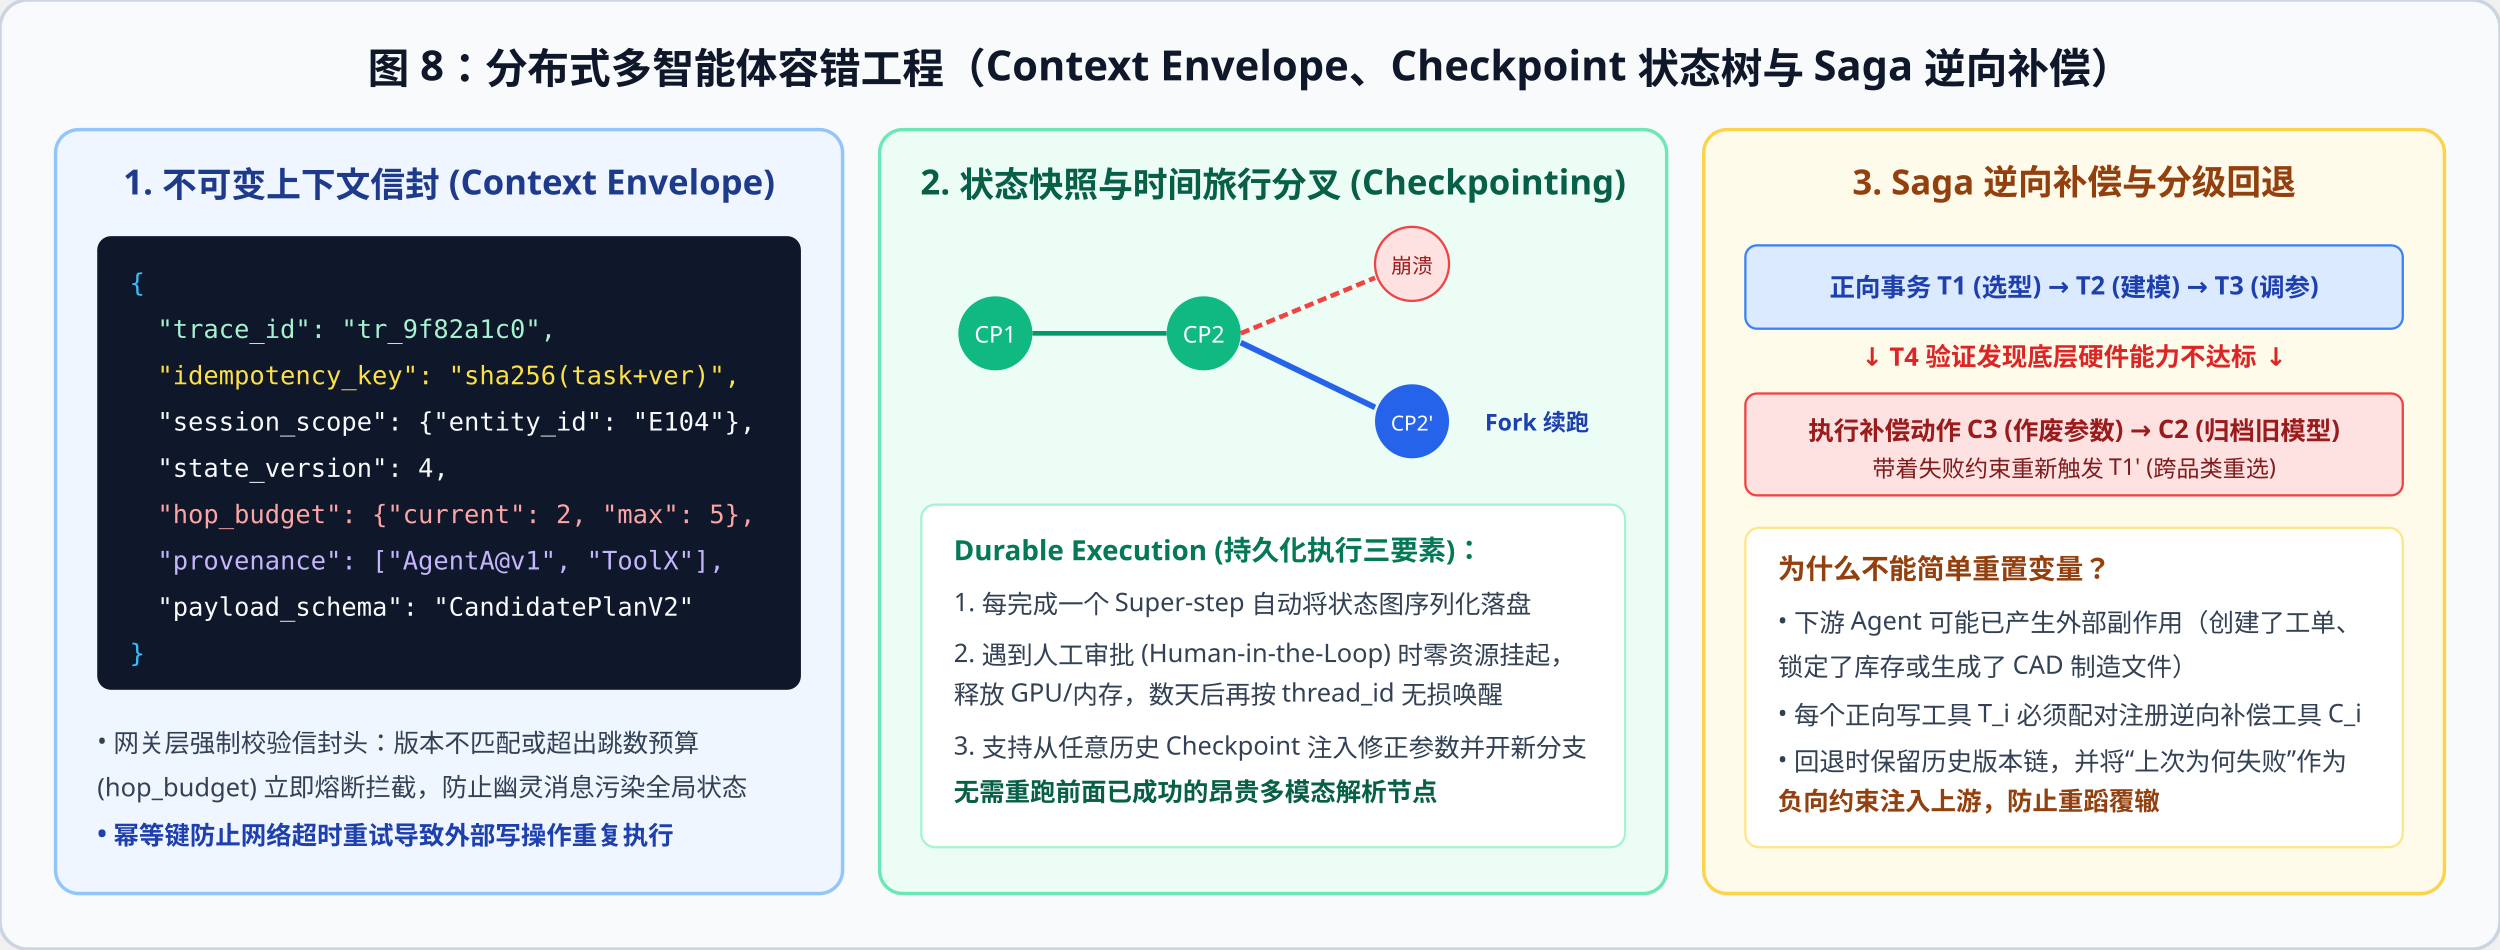
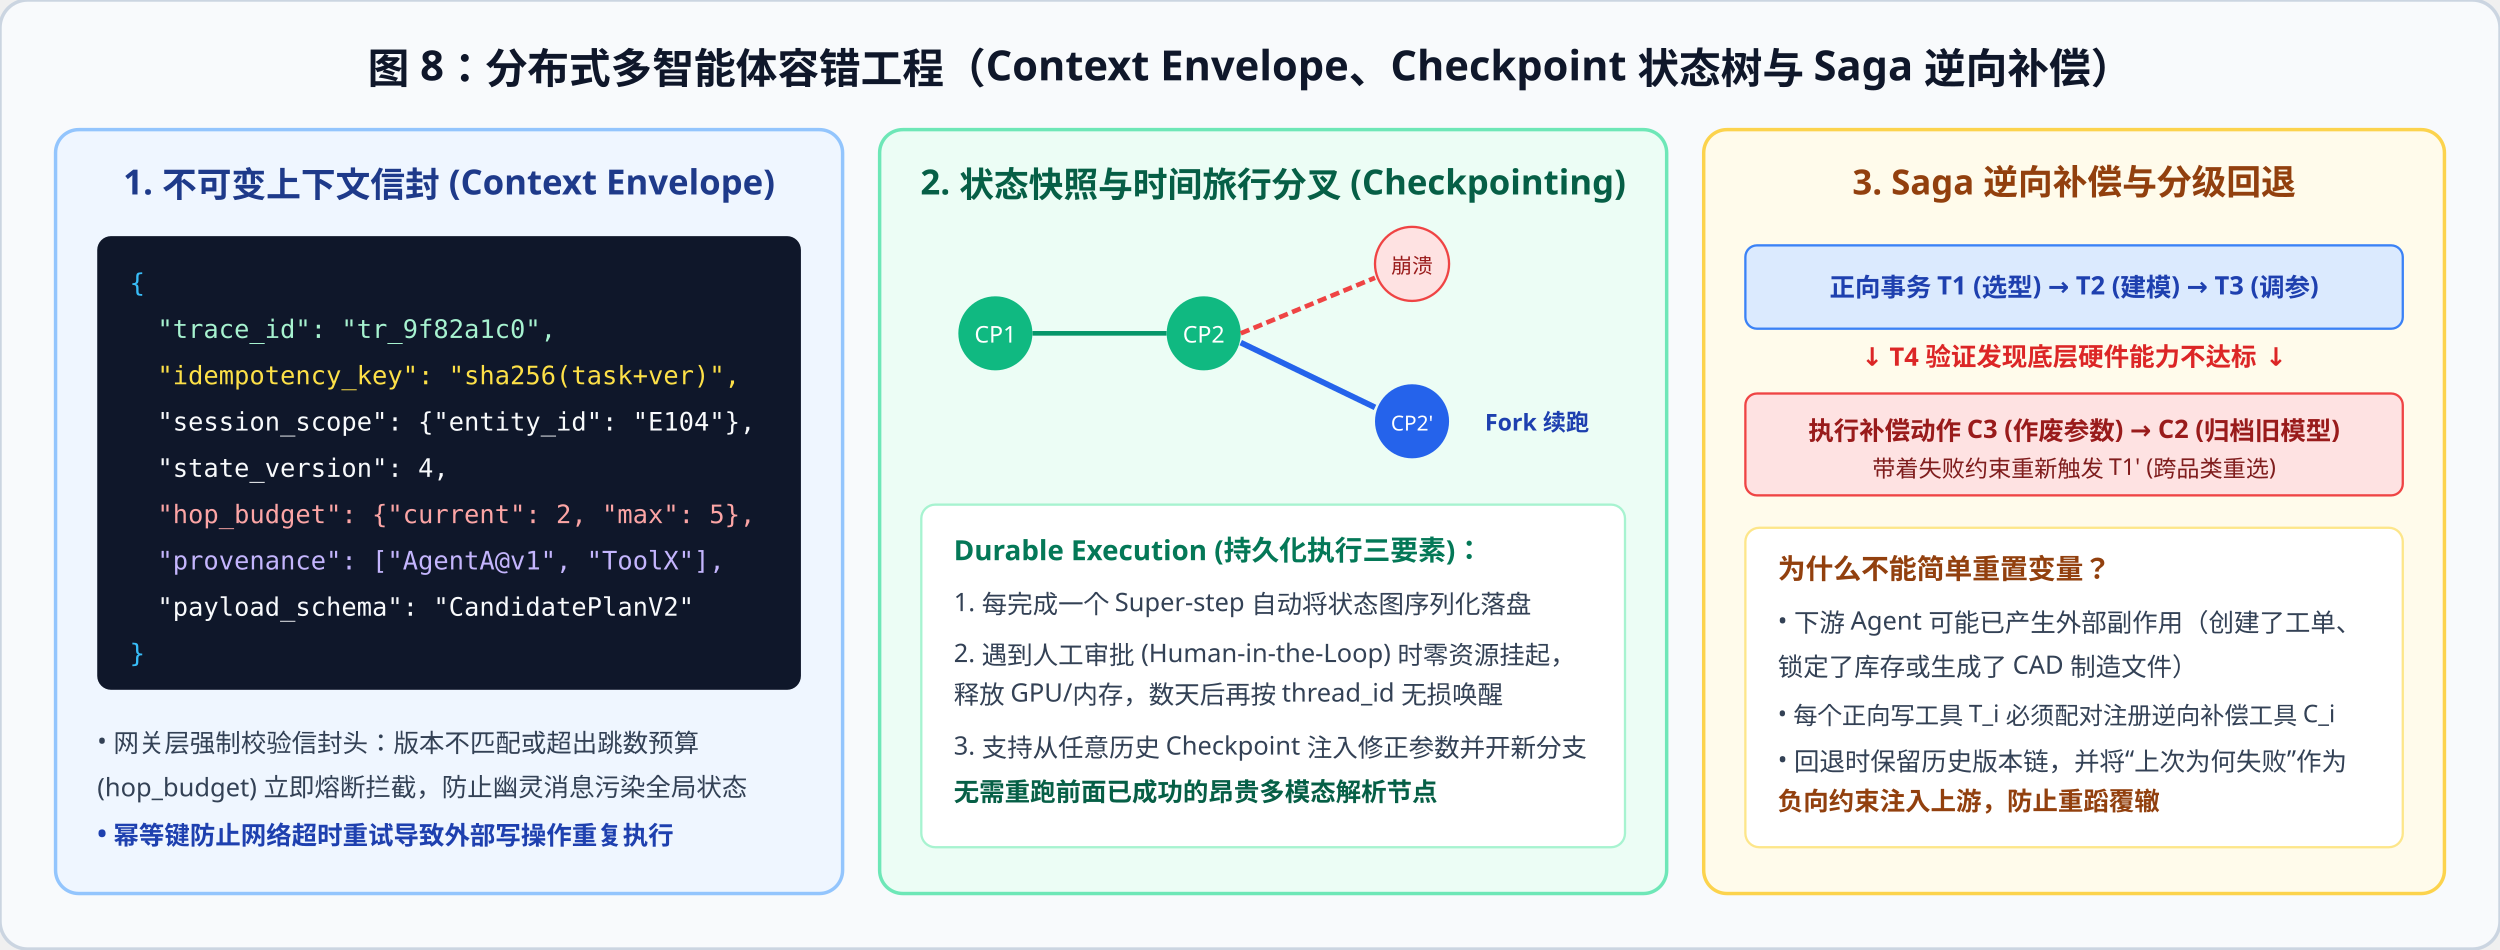
<svg xmlns="http://www.w3.org/2000/svg" viewBox="0 0 1080 410" width="100%" height="auto" font-family="Microsoft YaHei, PingFang SC, sans-serif">
  <rect width="1080" height="410" rx="12" fill="#F8FAFC" stroke="#CBD5E1" stroke-width="1.5" />
  <text x="540" y="36" text-anchor="middle" font-size="18" font-weight="bold" fill="#0F172A">图 8：分布式多智能体容错工程（Context Envelope、Checkpoint 状态树与 Saga 逆向补偿）</text>
  <rect x="24" y="56" width="340" height="330" rx="10" fill="#EFF6FF" stroke="#93C5FD" stroke-width="1.5" />
  <text x="194" y="84" text-anchor="middle" font-size="15" font-weight="bold" fill="#1E3A8A">1. 不可变上下文信封 (Context Envelope)</text>
  <rect x="42" y="102" width="304" height="196" rx="6" fill="#0F172A" />
  <text x="56" y="126" font-family="Consolas, monospace" font-size="11" fill="#38BDF8">{</text>
  <text x="68" y="146" font-family="Consolas, monospace" font-size="11" fill="#A7F3D0">"trace_id": "tr_9f82a1c0",</text>
  <text x="68" y="166" font-family="Consolas, monospace" font-size="11" fill="#FDE047">"idempotency_key": "sha256(task+ver)",</text>
  <text x="68" y="186" font-family="Consolas, monospace" font-size="11" fill="#F8FAFC">"session_scope": {"entity_id": "E104"},</text>
  <text x="68" y="206" font-family="Consolas, monospace" font-size="11" fill="#F8FAFC">"state_version": 4,</text>
  <text x="68" y="226" font-family="Consolas, monospace" font-size="11" fill="#FCA5A5">"hop_budget": {"current": 2, "max": 5},</text>
  <text x="68" y="246" font-family="Consolas, monospace" font-size="11" fill="#C4B5FD">"provenance": ["AgentA@v1", "ToolX"],</text>
  <text x="68" y="266" font-family="Consolas, monospace" font-size="11" fill="#F8FAFC">"payload_schema": "CandidatePlanV2"</text>
  <text x="56" y="286" font-family="Consolas, monospace" font-size="11" fill="#38BDF8">}</text>
  <text x="42" y="324" font-size="11" fill="#334155">• 网关层强制校验信封头：版本不匹配或超出跳数预算</text>
  <text x="42" y="344" font-size="11" fill="#334155">  (hop_budget) 立即熔断拦截，防止幽灵消息污染全局状态</text>
  <text x="42" y="364" font-size="11" fill="#1E40AF" font-weight="bold">• 幂等键防止网络超时重试导致外部写操作重复执行</text>
  <rect x="380" y="56" width="340" height="330" rx="10" fill="#ECFDF5" stroke="#6EE7B7" stroke-width="1.5" />
  <text x="550" y="84" text-anchor="middle" font-size="15" font-weight="bold" fill="#065F46">2. 状态快照与时间旅行分叉 (Checkpointing)</text>
  <circle cx="430" cy="144" r="16" fill="#10B981" />
  <text x="430" y="148" text-anchor="middle" font-size="10" fill="#FFFFFF">CP1</text>
  <line x1="446" y1="144" x2="504" y2="144" stroke="#059669" stroke-width="2" />
  <circle cx="520" cy="144" r="16" fill="#10B981" />
  <text x="520" y="148" text-anchor="middle" font-size="10" fill="#FFFFFF">CP2</text>
  <line x1="536" y1="144" x2="594" y2="120" stroke="#EF4444" stroke-width="2" stroke-dasharray="4,2" />
  <circle cx="610" cy="114" r="16" fill="#FEE2E2" stroke="#EF4444" />
  <text x="610" y="118" text-anchor="middle" font-size="9" fill="#991B1B">崩溃</text>
  <line x1="536" y1="148" x2="594" y2="176" stroke="#2563EB" stroke-width="2.5" />
  <circle cx="610" cy="182" r="16" fill="#2563EB" />
  <text x="610" y="186" text-anchor="middle" font-size="9" fill="#FFFFFF">CP2'</text>
  <text x="664" y="186" text-anchor="middle" font-size="10" font-weight="bold" fill="#1E40AF">Fork 续跑</text>
  <rect x="398" y="218" width="304" height="148" rx="6" fill="#FFFFFF" stroke="#A7F3D0" />
  <text x="412" y="242" font-size="12" font-weight="bold" fill="#047857">Durable Execution (持久化执行三要素)：</text>
  <text x="412" y="264" font-size="11" fill="#334155">1. 每完成一个 Super-step 自动将状态图序列化落盘</text>
  <text x="412" y="286" font-size="11" fill="#334155">2. 遇到人工审批 (Human-in-the-Loop) 时零资源挂起，</text>
  <text x="412" y="304" font-size="11" fill="#334155">   释放 GPU/内存，数天后再按 thread_id 无损唤醒</text>
  <text x="412" y="326" font-size="11" fill="#334155">3. 支持从任意历史 Checkpoint 注入修正参数并开新分支</text>
  <text x="412" y="346" font-size="11" fill="#065F46" font-weight="bold">   无需重跑前面已成功的昂贵多模态解析节点</text>
  <rect x="736" y="56" width="320" height="330" rx="10" fill="#FFFBEB" stroke="#FCD34D" stroke-width="1.5" />
  <text x="896" y="84" text-anchor="middle" font-size="15" font-weight="bold" fill="#92400E">3. Saga 逆向补偿与分级回退</text>
  <rect x="754" y="106" width="284" height="36" rx="5" fill="#DBEAFE" stroke="#3B82F6" />
  <text x="896" y="128" text-anchor="middle" font-size="11" font-weight="bold" fill="#1E40AF">正向事务 T1 (选型) → T2 (建模) → T3 (调参)</text>
  <text x="896" y="158" text-anchor="middle" font-size="11" font-weight="bold" fill="#DC2626">↓ T4 验证发现底层硬件能力不达标 ↓</text>
  <rect x="754" y="170" width="284" height="44" rx="5" fill="#FEE2E2" stroke="#EF4444" />
  <text x="896" y="190" text-anchor="middle" font-size="11" font-weight="bold" fill="#991B1B">执行补偿动作 C3 (作废参数) → C2 (归档旧模型)</text>
  <text x="896" y="206" text-anchor="middle" font-size="10" fill="#7F1D1D">带着失败约束重新触发 T1' (跨品类重选)</text>
  <rect x="754" y="228" width="284" height="138" rx="6" fill="#FFFFFF" stroke="#FDE68A" />
  <text x="768" y="250" font-size="12" font-weight="bold" fill="#92400E">为什么不能简单重置变量？</text>
  <text x="768" y="272" font-size="11" fill="#334155">• 下游 Agent 可能已产生外部副作用（创建了工单、</text>
  <text x="768" y="292" font-size="11" fill="#334155">  锁定了库存或生成了 CAD 制造文件）</text>
-   <text x="768" y="312" font-size="11" fill="#334155">• 每个正向写工具 T_i 必须配对注册逆向补偿工具 C_i</text>
+   <text x="768" y="312" font-size="10.5" fill="#334155">• 每个正向写工具 T_i 必须配对注册逆向补偿工具 C_i</text>
  <text x="768" y="332" font-size="11" fill="#334155">• 回退时保留历史版本链，并将“上次为何失败”作为</text>
  <text x="768" y="350" font-size="11" fill="#92400E" font-weight="bold">  负向约束注入上游，防止重蹈覆辙</text>
</svg>
